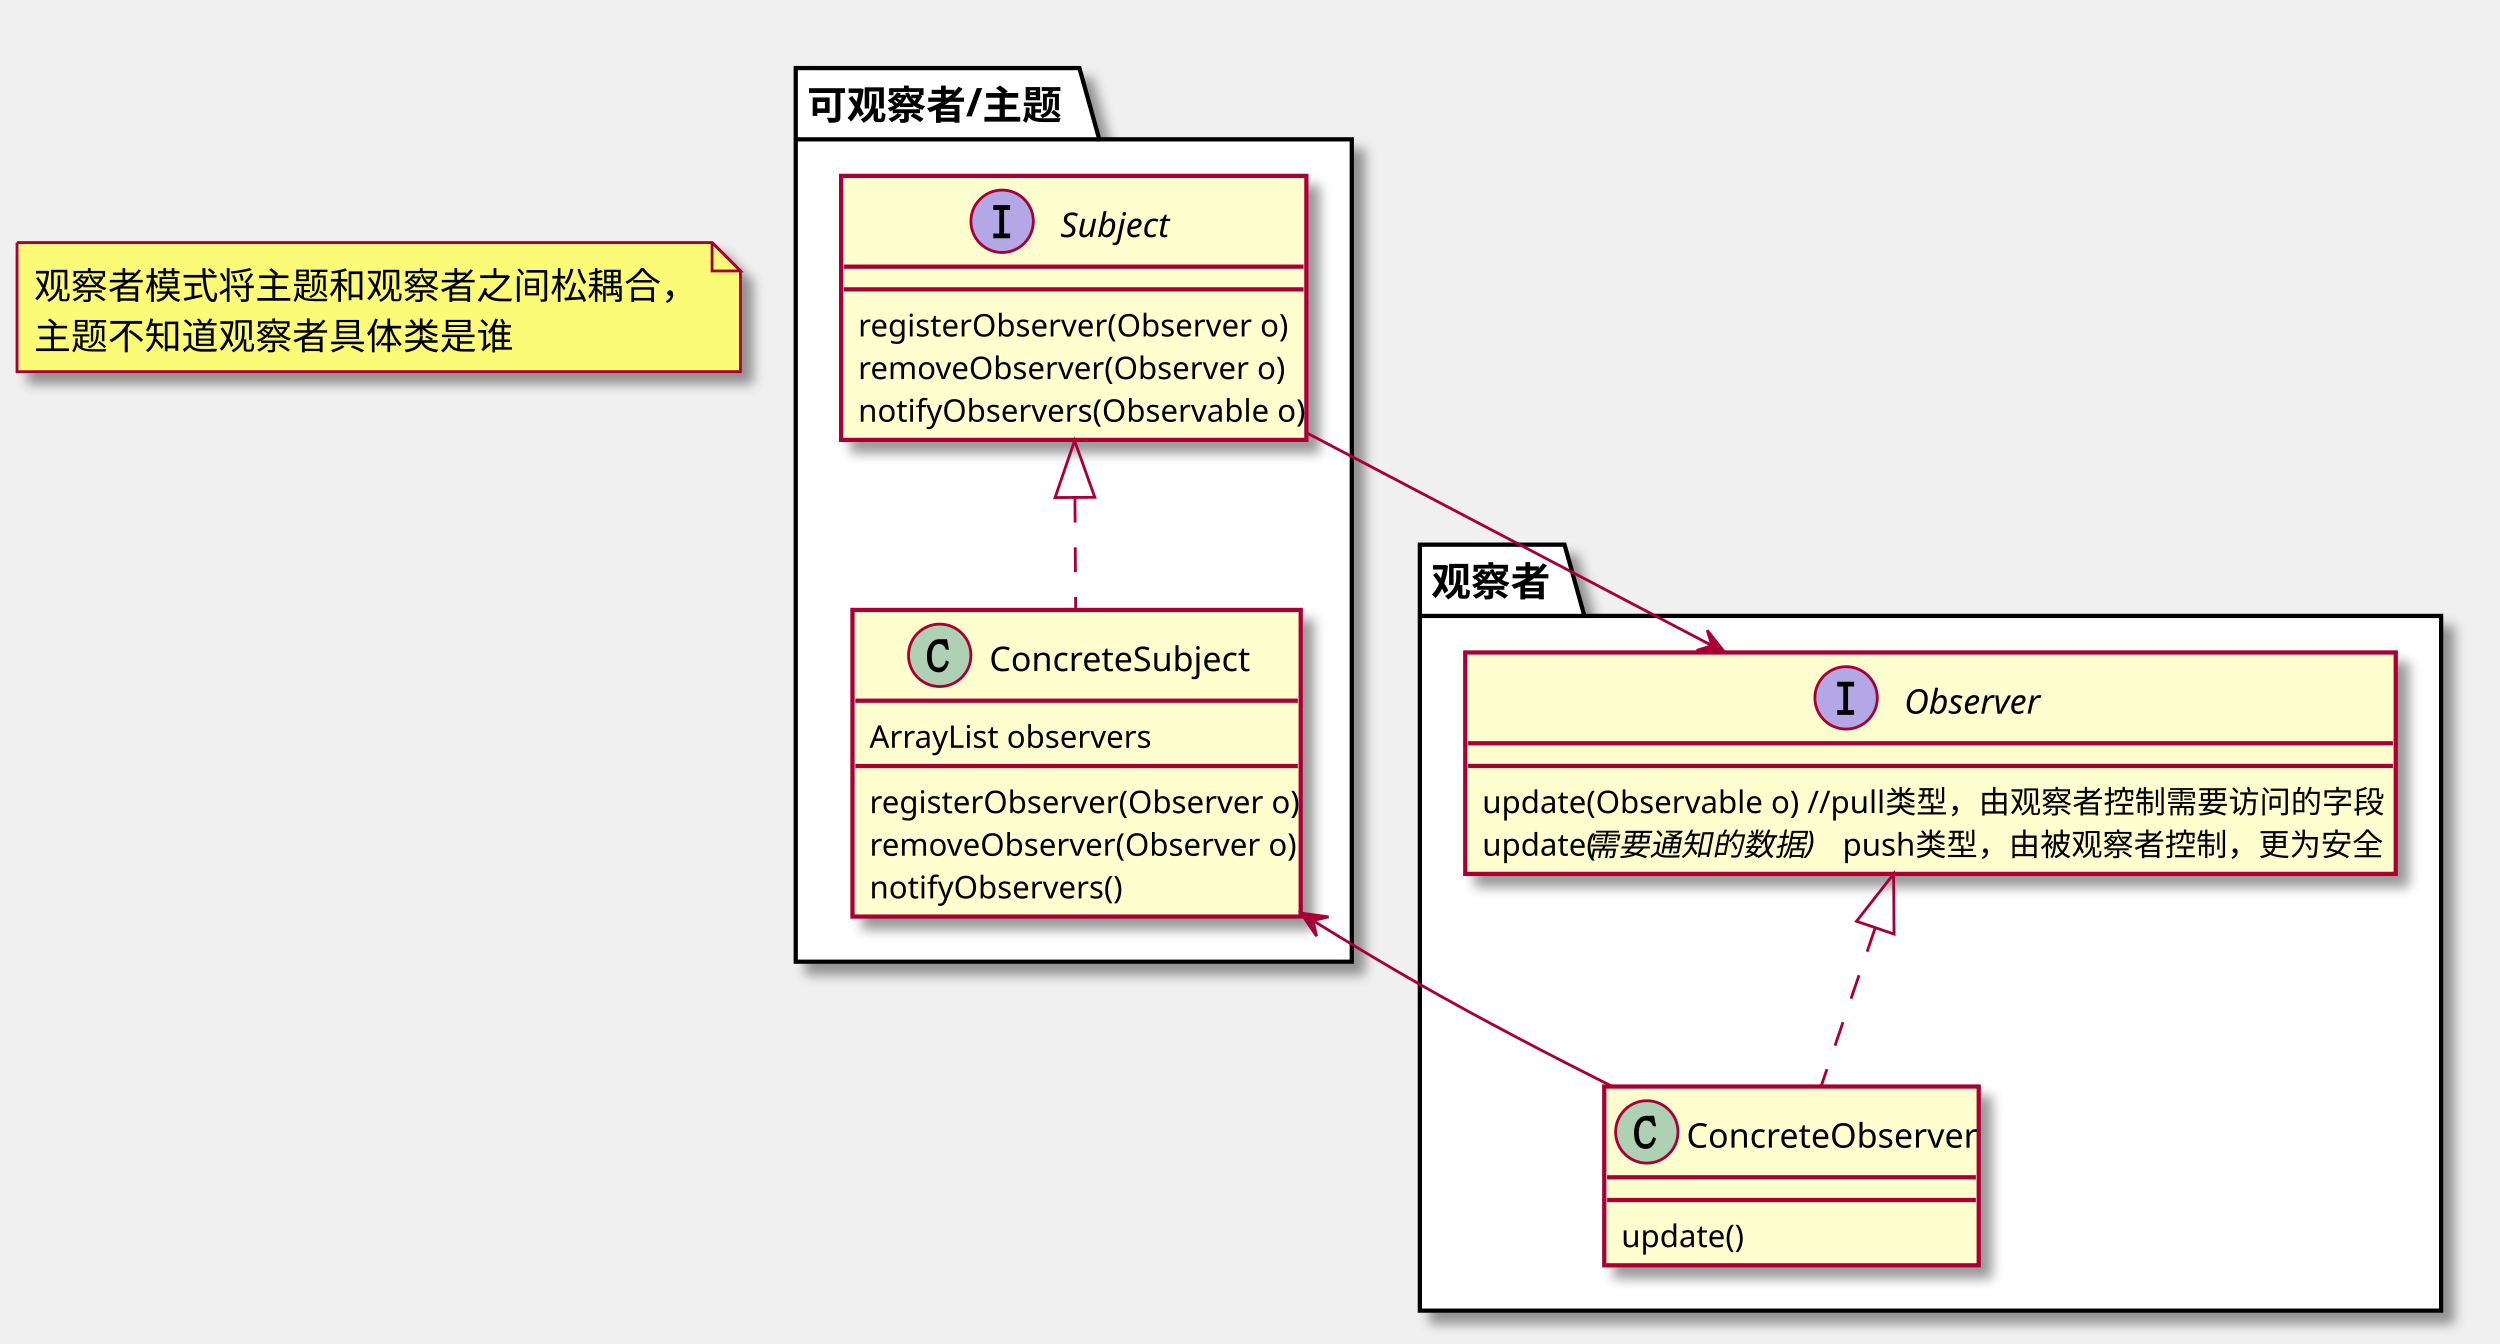
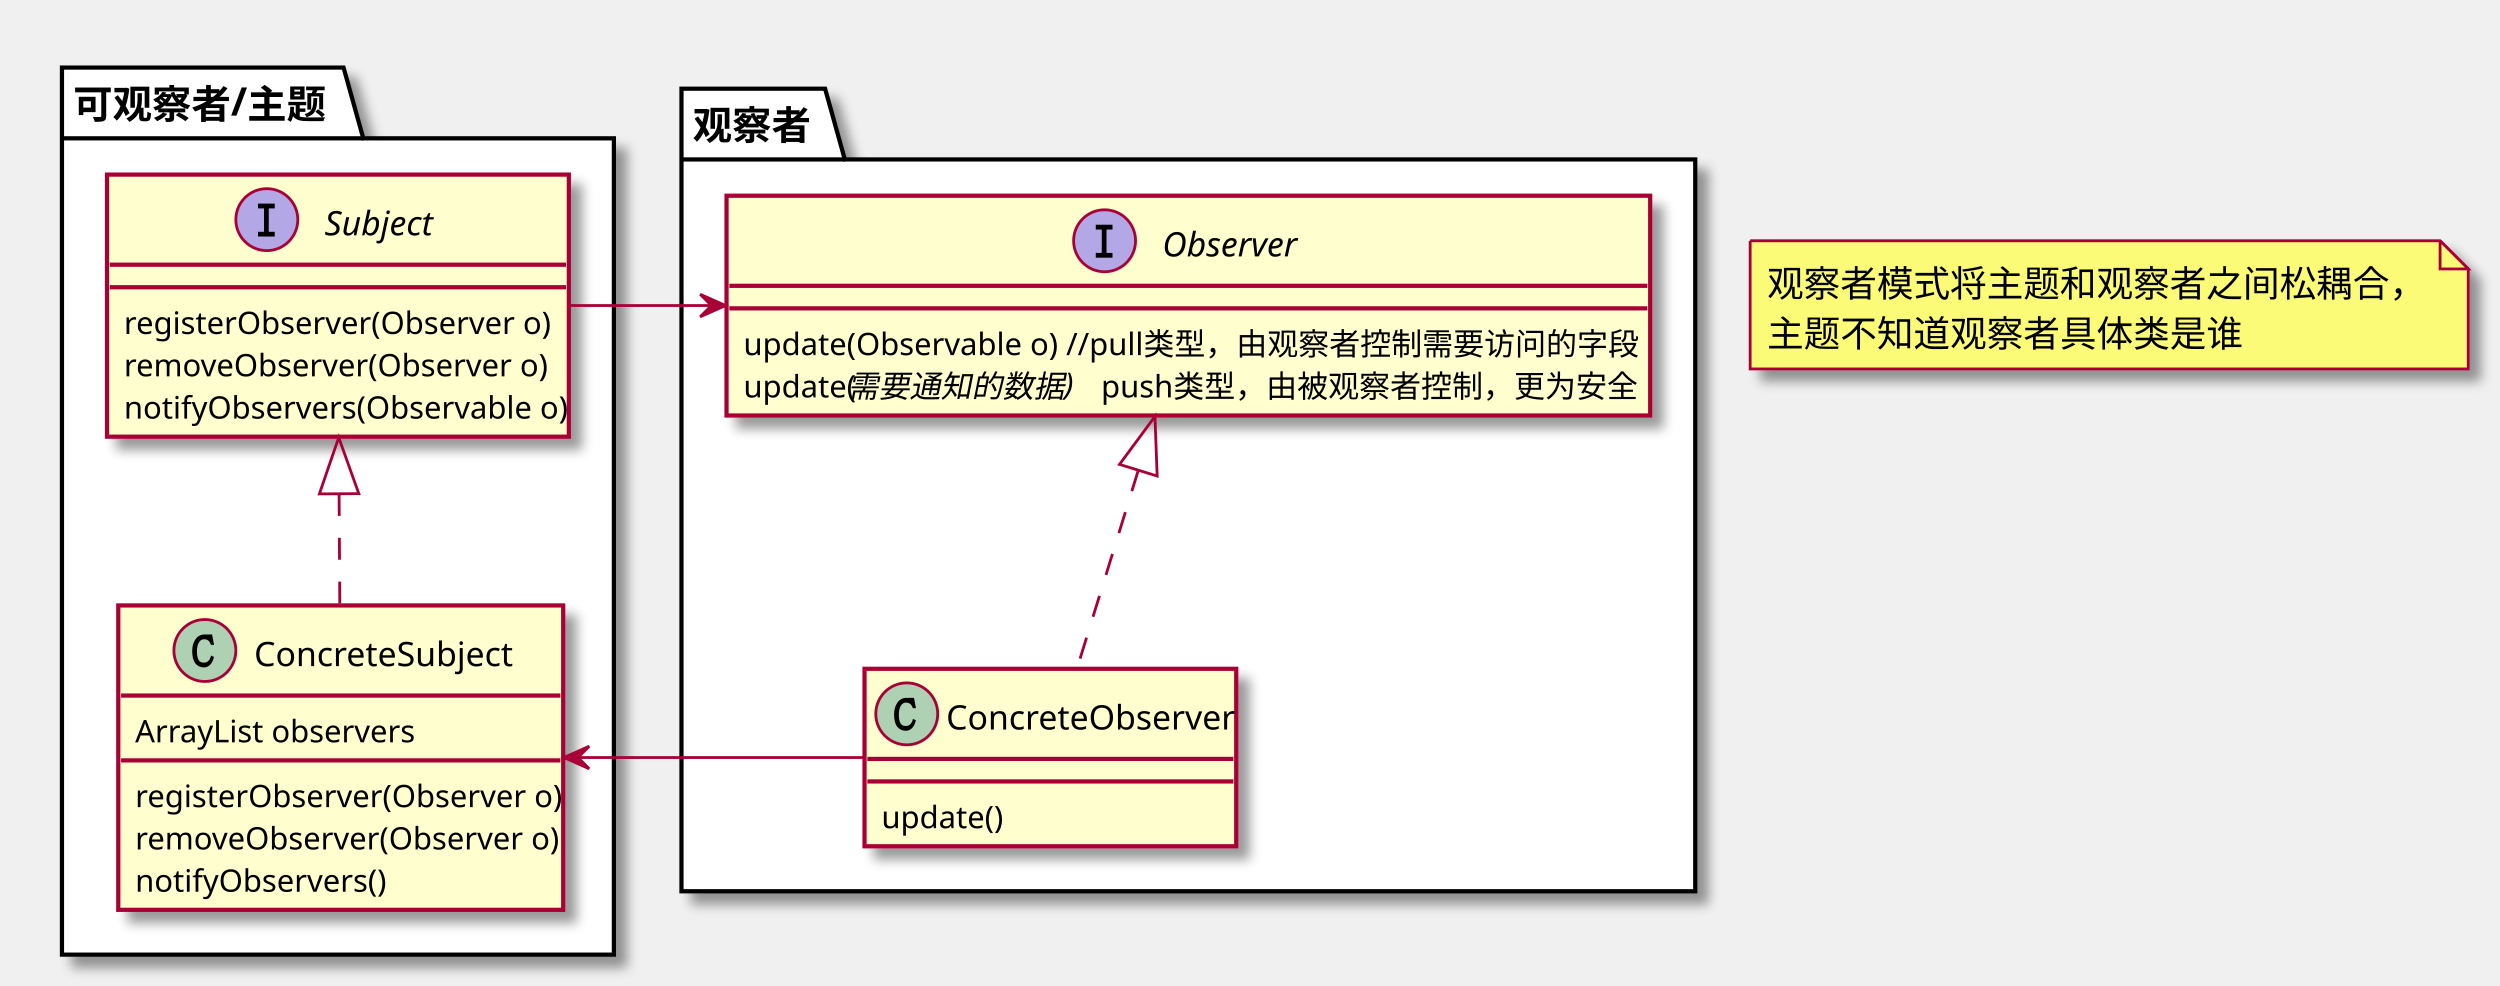
- <svg xmlns="http://www.w3.org/2000/svg" contentScriptType="application/ecmascript" contentStyleType="text/css" height="379.2px" preserveAspectRatio="none" style="width:705px;height:379px;" version="1.1" viewBox="0 0 705 379" width="705.6px" zoomAndPan="magnify">
+ <svg xmlns="http://www.w3.org/2000/svg" contentScriptType="application/ecmascript" contentStyleType="text/css" height="315.9px" preserveAspectRatio="none" style="width:799px;height:315px;" version="1.1" viewBox="0 0 799 315" width="799.2px" zoomAndPan="magnify">
  <defs>
-     <filter height="300%" id="f13udkbazwua94" width="300%" x="-1" y="-1">
-       <feGaussianBlur result="blurOut" stdDeviation="1.6" />
+     <filter height="300%" id="f2gjtrxmbgvl2" width="300%" x="-1" y="-1">
+       <feGaussianBlur result="blurOut" stdDeviation="1.8" />
      <feColorMatrix in="blurOut" result="blurOut2" type="matrix" values="0 0 0 0 0 0 0 0 0 0 0 0 0 0 0 0 0 0 .4 0" />
-       <feOffset dx="3.2" dy="3.2" in="blurOut2" result="blurOut3" />
+       <feOffset dx="3.6" dy="3.6" in="blurOut2" result="blurOut3" />
      <feBlend in="SourceGraphic" in2="blurOut3" mode="normal" />
    </filter>
  </defs>
  <g>
-     <polygon fill="#FFFFFF" filter="url(#f13udkbazwua94)" points="224.4,19.2,304.4,19.2,310,39.296,381.2,39.296,381.2,271.2,224.4,271.2,224.4,19.2" style="stroke: #000000; stroke-width: 1.2;" />
-     <line style="stroke: #000000; stroke-width: 1.2;" x1="224.4" x2="310" y1="39.296" y2="39.296" />
-     <text fill="#000000" font-family="sans-serif" font-size="11.2" font-weight="bold" lengthAdjust="spacingAndGlyphs" textLength="75.2" x="227.6" y="33.635">可观察者/主题</text>
-     <polygon fill="#FFFFFF" filter="url(#f13udkbazwua94)" points="400.4,153.6,441.2,153.6,446.8,173.696,688.4,173.696,688.4,369.6,400.4,369.6,400.4,153.6" style="stroke: #000000; stroke-width: 1.2;" />
-     <line style="stroke: #000000; stroke-width: 1.2;" x1="400.4" x2="446.8" y1="173.696" y2="173.696" />
-     <text fill="#000000" font-family="sans-serif" font-size="11.2" font-weight="bold" lengthAdjust="spacingAndGlyphs" textLength="36" x="403.6" y="168.035">观察者</text>
-     <rect fill="#FEFECE" filter="url(#f13udkbazwua94)" height="74.455" id="Subject" style="stroke: #A80036; stroke-width: 1.2;" width="131.2" x="237.2" y="49.6" />
-     <ellipse cx="282.6" cy="62.4" fill="#B4A7E5" rx="8.8" ry="8.8" style="stroke: #A80036; stroke-width: 0.8;" />
-     <path d="M280.1,59.2 L280.1,57.85 L284.85,57.85 L284.85,59.2 L283.35,59.2 Q283.225,59.2 283.188,59.225 Q283.15,59.25 283.15,59.288 L283.15,65.763 Q283.15,65.8 283.188,65.825 Q283.225,65.85 283.35,65.85 L284.85,65.85 L284.85,67.2 L280.1,67.2 L280.1,65.85 L281.6,65.85 Q281.762,65.85 281.781,65.838 Q281.8,65.825 281.8,65.763 L281.8,59.288 Q281.8,59.225 281.781,59.212 Q281.762,59.2 281.6,59.2 L280.1,59.2 Z " />
-     <text fill="#000000" font-family="sans-serif" font-size="9.6" font-style="italic" lengthAdjust="spacingAndGlyphs" textLength="33.6" x="299" y="66.846">Subject</text>
-     <line style="stroke: #A80036; stroke-width: 1.2;" x1="238" x2="367.6" y1="75.2" y2="75.2" />
-     <line style="stroke: #A80036; stroke-width: 1.2;" x1="238" x2="367.6" y1="81.6" y2="81.6" />
-     <text fill="#000000" font-family="sans-serif" font-size="8.8" lengthAdjust="spacingAndGlyphs" textLength="116.8" x="242" y="94.885">registerObserver(Observer o)</text>
-     <text fill="#000000" font-family="sans-serif" font-size="8.8" lengthAdjust="spacingAndGlyphs" textLength="116" x="242" y="106.903">removeObserver(Observer o)</text>
-     <text fill="#000000" font-family="sans-serif" font-size="8.8" lengthAdjust="spacingAndGlyphs" textLength="121.6" x="242" y="118.921">notifyObservers(Observable o)</text>
-     <rect fill="#FEFECE" filter="url(#f13udkbazwua94)" height="86.473" id="ConcreteSubject" style="stroke: #A80036; stroke-width: 1.2;" width="126.4" x="240.4" y="172" />
-     <ellipse cx="265" cy="184.8" fill="#ADD1B2" rx="8.8" ry="8.8" style="stroke: #A80036; stroke-width: 0.8;" />
-     <path d="M264.75,189.6 Q263.2,189.6 262.3,188.456 Q261.4,187.312 261.4,184.95 Q261.4,182.95 262.35,181.6 Q263.3,180.25 264.95,180.25 Q265.312,180.25 265.663,180.25 Q266.012,180.25 266.262,180.25 Q266.462,180.25 266.594,180.25 Q266.725,180.25 267.05,180.25 L267.613,183.2 L266.762,183.2 Q266.413,182.325 265.956,181.963 Q265.5,181.6 264.762,181.6 Q263.837,181.6 263.294,182.544 Q262.75,183.488 262.75,184.95 Q262.75,186.562 263.169,187.406 Q263.587,188.25 264.712,188.25 Q265.45,188.25 265.969,187.794 Q266.488,187.338 266.762,186.225 L267.587,186.637 Q267.275,188.037 266.525,188.819 Q265.775,189.6 264.75,189.6 Z " />
-     <text fill="#000000" font-family="sans-serif" font-size="9.6" lengthAdjust="spacingAndGlyphs" textLength="72.8" x="279" y="189.246">ConcreteSubject</text>
-     <line style="stroke: #A80036; stroke-width: 1.2;" x1="241.2" x2="366" y1="197.6" y2="197.6" />
-     <text fill="#000000" font-family="sans-serif" font-size="8.8" lengthAdjust="spacingAndGlyphs" textLength="78.4" x="245.2" y="210.885">ArrayList observers</text>
-     <line style="stroke: #A80036; stroke-width: 1.2;" x1="241.2" x2="366" y1="216.018" y2="216.018" />
-     <text fill="#000000" font-family="sans-serif" font-size="8.8" lengthAdjust="spacingAndGlyphs" textLength="116.8" x="245.2" y="229.303">registerObserver(Observer o)</text>
-     <text fill="#000000" font-family="sans-serif" font-size="8.8" lengthAdjust="spacingAndGlyphs" textLength="116" x="245.2" y="241.321">removeObserver(Observer o)</text>
-     <text fill="#000000" font-family="sans-serif" font-size="8.8" lengthAdjust="spacingAndGlyphs" textLength="69.6" x="245.2" y="253.34">notifyObservers()</text>
-     <rect fill="#FEFECE" filter="url(#f13udkbazwua94)" height="62.437" id="Observer" style="stroke: #A80036; stroke-width: 1.2;" width="262.4" x="413.2" y="184" />
-     <ellipse cx="520.6" cy="196.8" fill="#B4A7E5" rx="8.8" ry="8.8" style="stroke: #A80036; stroke-width: 0.8;" />
-     <path d="M518.1,193.6 L518.1,192.25 L522.85,192.25 L522.85,193.6 L521.35,193.6 Q521.225,193.6 521.188,193.625 Q521.15,193.65 521.15,193.688 L521.15,200.162 Q521.15,200.2 521.188,200.225 Q521.225,200.25 521.35,200.25 L522.85,200.25 L522.85,201.6 L518.1,201.6 L518.1,200.25 L519.6,200.25 Q519.763,200.25 519.781,200.238 Q519.8,200.225 519.8,200.162 L519.8,193.688 Q519.8,193.625 519.781,193.613 Q519.763,193.6 519.6,193.6 L518.1,193.6 Z " />
-     <text fill="#000000" font-family="sans-serif" font-size="9.6" font-style="italic" lengthAdjust="spacingAndGlyphs" textLength="40.8" x="537" y="201.246">Observer</text>
-     <line style="stroke: #A80036; stroke-width: 1.2;" x1="414" x2="674.8" y1="209.6" y2="209.6" />
-     <line style="stroke: #A80036; stroke-width: 1.2;" x1="414" x2="674.8" y1="216" y2="216" />
-     <text fill="#000000" font-family="sans-serif" font-size="8.8" lengthAdjust="spacingAndGlyphs" textLength="252.8" x="418" y="229.285">update(Observable o)    //pull类型，由观察者控制需要访问的字段</text>
-     <text fill="#000000" font-family="sans-serif" font-size="8.8" lengthAdjust="spacingAndGlyphs" textLength="29.6" x="418" y="241.303">update(</text>
-     <text fill="#000000" font-family="sans-serif" font-size="8.8" font-style="italic" lengthAdjust="spacingAndGlyphs" textLength="64.8" x="447.6" y="241.303">需要通知的数据)</text>
-     <text fill="#000000" font-family="sans-serif" font-size="8.8" lengthAdjust="spacingAndGlyphs" textLength="151.2" x="519.6" y="241.303">push类型，由被观察者控制，更为安全</text>
-     <rect fill="#FEFECE" filter="url(#f13udkbazwua94)" height="50.418" id="ConcreteObserver" style="stroke: #A80036; stroke-width: 1.2;" width="105.6" x="452.4" y="306.4" />
-     <ellipse cx="464.4" cy="319.2" fill="#ADD1B2" rx="8.8" ry="8.8" style="stroke: #A80036; stroke-width: 0.8;" />
-     <path d="M464.15,324 Q462.6,324 461.7,322.856 Q460.8,321.712 460.8,319.35 Q460.8,317.35 461.75,316 Q462.7,314.65 464.35,314.65 Q464.712,314.65 465.062,314.65 Q465.413,314.65 465.663,314.65 Q465.863,314.65 465.994,314.65 Q466.125,314.65 466.45,314.65 L467.012,317.6 L466.163,317.6 Q465.812,316.725 465.356,316.363 Q464.9,316 464.163,316 Q463.238,316 462.694,316.944 Q462.15,317.887 462.15,319.35 Q462.15,320.962 462.569,321.806 Q462.988,322.65 464.113,322.65 Q464.85,322.65 465.369,322.194 Q465.887,321.738 466.163,320.625 L466.988,321.038 Q466.675,322.438 465.925,323.219 Q465.175,324 464.15,324 Z " />
-     <text fill="#000000" font-family="sans-serif" font-size="9.6" lengthAdjust="spacingAndGlyphs" textLength="80" x="475.6" y="323.646">ConcreteObserver</text>
-     <line style="stroke: #A80036; stroke-width: 1.2;" x1="453.2" x2="557.2" y1="332" y2="332" />
-     <line style="stroke: #A80036; stroke-width: 1.2;" x1="453.2" x2="557.2" y1="338.4" y2="338.4" />
-     <text fill="#000000" font-family="sans-serif" font-size="8.8" lengthAdjust="spacingAndGlyphs" textLength="32.8" x="457.2" y="351.685">update()</text>
-     <path d="M4.8,68.4 L4.8,104.807 L208.8,104.807 L208.8,76.4 L200.8,68.4 L4.8,68.4 " fill="#FBFB77" filter="url(#f13udkbazwua94)" style="stroke: #A80036; stroke-width: 0.8;" />
-     <path d="M200.8,68.4 L200.8,76.4 L208.8,76.4 L200.8,68.4 " fill="#FBFB77" style="stroke: #A80036; stroke-width: 0.8;" />
-     <text fill="#000000" font-family="sans-serif" font-size="10.4" lengthAdjust="spacingAndGlyphs" textLength="187.2" x="9.6" y="84.318">观察者模式将主题和观察者之间松耦合，</text>
-     <text fill="#000000" font-family="sans-serif" font-size="10.4" lengthAdjust="spacingAndGlyphs" textLength="135.2" x="9.6" y="98.522">主题不知道观察者具体类是谁</text>
-     <path d="M303.133,140.346 C303.199,150.895 303.269,161.85 303.333,171.996 " fill="none" id="Subject-ConcreteSubject" style="stroke: #A80036; stroke-width: 0.8; stroke-dasharray: 7.0,7.0;" />
-     <polygon fill="none" points="297.533,140.311,303.031,124.276,308.732,140.24,297.533,140.311" style="stroke: #A80036; stroke-width: 0.8;" />
-     <path d="M528.779,261.747 C523.573,276.995 517.975,293.388 513.541,306.374 " fill="none" id="Observer-ConcreteObserver" style="stroke: #A80036; stroke-width: 0.8; stroke-dasharray: 7.0,7.0;" />
-     <polygon fill="none" points="523.528,259.795,533.998,246.463,534.127,263.414,523.528,259.795" style="stroke: #A80036; stroke-width: 0.8;" />
-     <path d="M368.499,122.081 C404.096,140.763 447.817,163.71 482.765,182.052 " fill="none" id="Subject-Observer" style="stroke: #A80036; stroke-width: 0.8;" />
-     <polygon fill="#A80036" points="486.334,183.925,481.446,177.745,482.792,182.065,478.471,183.411,486.334,183.925" style="stroke: #A80036; stroke-width: 0.8;" />
-     <path d="M370.494,259.748 C380.427,265.898 390.614,272.02 400.4,277.6 C417.771,287.505 437.2,297.623 454.566,306.339 " fill="none" id="ConcreteSubject-ConcreteObserver" style="stroke: #A80036; stroke-width: 0.8;" />
-     <polygon fill="#A80036" points="366.848,257.482,371.275,263.999,370.246,259.592,374.652,258.563,366.848,257.482" style="stroke: #A80036; stroke-width: 0.8;" />
+     <polygon fill="#FFFFFF" filter="url(#f2gjtrxmbgvl2)" points="19.8,21.6,109.8,21.6,116.1,44.208,196.2,44.208,196.2,305.1,19.8,305.1,19.8,21.6" style="stroke: #000000; stroke-width: 1.35;" />
+     <line style="stroke: #000000; stroke-width: 1.35;" x1="19.8" x2="116.1" y1="44.208" y2="44.208" />
+     <text fill="#000000" font-family="sans-serif" font-size="12.6" font-weight="bold" lengthAdjust="spacingAndGlyphs" textLength="84.6" x="23.4" y="37.84">可观察者/主题</text>
+     <polygon fill="#FFFFFF" filter="url(#f2gjtrxmbgvl2)" points="217.8,28.35,263.7,28.35,270,50.958,541.8,50.958,541.8,284.85,217.8,284.85,217.8,28.35" style="stroke: #000000; stroke-width: 1.35;" />
+     <line style="stroke: #000000; stroke-width: 1.35;" x1="217.8" x2="270" y1="50.958" y2="50.958" />
+     <text fill="#000000" font-family="sans-serif" font-size="12.6" font-weight="bold" lengthAdjust="spacingAndGlyphs" textLength="40.5" x="221.4" y="44.59">观察者</text>
+     <rect fill="#FEFECE" filter="url(#f2gjtrxmbgvl2)" height="83.762" id="Subject" style="stroke: #A80036; stroke-width: 1.35;" width="147.6" x="34.2" y="55.8" />
+     <ellipse cx="85.275" cy="70.2" fill="#B4A7E5" rx="9.9" ry="9.9" style="stroke: #A80036; stroke-width: 0.9;" />
+     <path d="M82.463,66.6 L82.463,65.081 L87.806,65.081 L87.806,66.6 L86.119,66.6 Q85.978,66.6 85.936,66.628 Q85.894,66.656 85.894,66.698 L85.894,73.983 Q85.894,74.025 85.936,74.053 Q85.978,74.081 86.119,74.081 L87.806,74.081 L87.806,75.6 L82.463,75.6 L82.463,74.081 L84.15,74.081 Q84.333,74.081 84.354,74.067 Q84.375,74.053 84.375,73.983 L84.375,66.698 Q84.375,66.628 84.354,66.614 Q84.333,66.6 84.15,66.6 L82.463,66.6 Z " />
+     <text fill="#000000" font-family="sans-serif" font-size="10.8" font-style="italic" lengthAdjust="spacingAndGlyphs" textLength="37.8" x="103.725" y="75.202">Subject</text>
+     <line style="stroke: #A80036; stroke-width: 1.35;" x1="35.1" x2="180.9" y1="84.6" y2="84.6" />
+     <line style="stroke: #A80036; stroke-width: 1.35;" x1="35.1" x2="180.9" y1="91.8" y2="91.8" />
+     <text fill="#000000" font-family="sans-serif" font-size="9.9" lengthAdjust="spacingAndGlyphs" textLength="131.4" x="39.6" y="106.745">registerObserver(Observer o)</text>
+     <text fill="#000000" font-family="sans-serif" font-size="9.9" lengthAdjust="spacingAndGlyphs" textLength="130.5" x="39.6" y="120.266">removeObserver(Observer o)</text>
+     <text fill="#000000" font-family="sans-serif" font-size="9.9" lengthAdjust="spacingAndGlyphs" textLength="136.8" x="39.6" y="133.787">notifyObservers(Observable o)</text>
+     <rect fill="#FEFECE" filter="url(#f2gjtrxmbgvl2)" height="97.283" id="ConcreteSubject" style="stroke: #A80036; stroke-width: 1.35;" width="142.2" x="37.8" y="193.5" />
+     <ellipse cx="65.475" cy="207.9" fill="#ADD1B2" rx="9.9" ry="9.9" style="stroke: #A80036; stroke-width: 0.9;" />
+     <path d="M65.194,213.3 Q63.45,213.3 62.438,212.013 Q61.425,210.727 61.425,208.069 Q61.425,205.819 62.494,204.3 Q63.562,202.781 65.419,202.781 Q65.827,202.781 66.22,202.781 Q66.614,202.781 66.895,202.781 Q67.12,202.781 67.268,202.781 Q67.416,202.781 67.781,202.781 L68.414,206.1 L67.458,206.1 Q67.064,205.116 66.551,204.708 Q66.037,204.3 65.208,204.3 Q64.167,204.3 63.556,205.362 Q62.944,206.423 62.944,208.069 Q62.944,209.883 63.415,210.832 Q63.886,211.781 65.152,211.781 Q65.981,211.781 66.565,211.268 Q67.148,210.755 67.458,209.503 L68.386,209.967 Q68.034,211.542 67.191,212.421 Q66.347,213.3 65.194,213.3 Z " />
+     <text fill="#000000" font-family="sans-serif" font-size="10.8" lengthAdjust="spacingAndGlyphs" textLength="81.9" x="81.225" y="212.902">ConcreteSubject</text>
+     <line style="stroke: #A80036; stroke-width: 1.35;" x1="38.7" x2="179.1" y1="222.3" y2="222.3" />
+     <text fill="#000000" font-family="sans-serif" font-size="9.9" lengthAdjust="spacingAndGlyphs" textLength="88.2" x="43.2" y="237.245">ArrayList observers</text>
+     <line style="stroke: #A80036; stroke-width: 1.35;" x1="38.7" x2="179.1" y1="243.021" y2="243.021" />
+     <text fill="#000000" font-family="sans-serif" font-size="9.9" lengthAdjust="spacingAndGlyphs" textLength="131.4" x="43.2" y="257.966">registerObserver(Observer o)</text>
+     <text fill="#000000" font-family="sans-serif" font-size="9.9" lengthAdjust="spacingAndGlyphs" textLength="130.5" x="43.2" y="271.487">removeObserver(Observer o)</text>
+     <text fill="#000000" font-family="sans-serif" font-size="9.9" lengthAdjust="spacingAndGlyphs" textLength="78.3" x="43.2" y="285.007">notifyObservers()</text>
+     <rect fill="#FEFECE" filter="url(#f2gjtrxmbgvl2)" height="70.241" id="Observer" style="stroke: #A80036; stroke-width: 1.35;" width="295.2" x="232.2" y="62.55" />
+     <ellipse cx="353.025" cy="76.95" fill="#B4A7E5" rx="9.9" ry="9.9" style="stroke: #A80036; stroke-width: 0.9;" />
+     <path d="M350.212,73.35 L350.212,71.831 L355.556,71.831 L355.556,73.35 L353.869,73.35 Q353.728,73.35 353.686,73.378 Q353.644,73.406 353.644,73.448 L353.644,80.733 Q353.644,80.775 353.686,80.803 Q353.728,80.831 353.869,80.831 L355.556,80.831 L355.556,82.35 L350.212,82.35 L350.212,80.831 L351.9,80.831 Q352.083,80.831 352.104,80.817 Q352.125,80.803 352.125,80.733 L352.125,73.448 Q352.125,73.378 352.104,73.364 Q352.083,73.35 351.9,73.35 L350.212,73.35 Z " />
+     <text fill="#000000" font-family="sans-serif" font-size="10.8" font-style="italic" lengthAdjust="spacingAndGlyphs" textLength="45.9" x="371.475" y="81.952">Observer</text>
+     <line style="stroke: #A80036; stroke-width: 1.35;" x1="233.1" x2="526.5" y1="91.35" y2="91.35" />
+     <line style="stroke: #A80036; stroke-width: 1.35;" x1="233.1" x2="526.5" y1="98.55" y2="98.55" />
+     <text fill="#000000" font-family="sans-serif" font-size="9.9" lengthAdjust="spacingAndGlyphs" textLength="284.4" x="237.6" y="113.495">update(Observable o)    //pull类型，由观察者控制需要访问的字段</text>
+     <text fill="#000000" font-family="sans-serif" font-size="9.9" lengthAdjust="spacingAndGlyphs" textLength="33.3" x="237.6" y="127.016">update(</text>
+     <text fill="#000000" font-family="sans-serif" font-size="9.9" font-style="italic" lengthAdjust="spacingAndGlyphs" textLength="72.9" x="270.9" y="127.016">需要通知的数据)</text>
+     <text fill="#000000" font-family="sans-serif" font-size="9.9" lengthAdjust="spacingAndGlyphs" textLength="170.1" x="351.9" y="127.016">push类型，由被观察者控制，更为安全</text>
+     <rect fill="#FEFECE" filter="url(#f2gjtrxmbgvl2)" height="56.721" id="ConcreteObserver" style="stroke: #A80036; stroke-width: 1.35;" width="118.8" x="276.3" y="213.75" />
+     <ellipse cx="289.8" cy="228.15" fill="#ADD1B2" rx="9.9" ry="9.9" style="stroke: #A80036; stroke-width: 0.9;" />
+     <path d="M289.519,233.55 Q287.775,233.55 286.762,232.263 Q285.75,230.977 285.75,228.319 Q285.75,226.069 286.819,224.55 Q287.887,223.031 289.744,223.031 Q290.152,223.031 290.545,223.031 Q290.939,223.031 291.22,223.031 Q291.445,223.031 291.593,223.031 Q291.741,223.031 292.106,223.031 L292.739,226.35 L291.783,226.35 Q291.389,225.366 290.876,224.958 Q290.363,224.55 289.533,224.55 Q288.492,224.55 287.88,225.612 Q287.269,226.673 287.269,228.319 Q287.269,230.133 287.74,231.082 Q288.211,232.031 289.477,232.031 Q290.306,232.031 290.89,231.518 Q291.473,231.005 291.783,229.753 L292.711,230.217 Q292.359,231.792 291.516,232.671 Q290.672,233.55 289.519,233.55 Z " />
+     <text fill="#000000" font-family="sans-serif" font-size="10.8" lengthAdjust="spacingAndGlyphs" textLength="90" x="302.4" y="233.152">ConcreteObserver</text>
+     <line style="stroke: #A80036; stroke-width: 1.35;" x1="277.2" x2="394.2" y1="242.55" y2="242.55" />
+     <line style="stroke: #A80036; stroke-width: 1.35;" x1="277.2" x2="394.2" y1="249.75" y2="249.75" />
+     <text fill="#000000" font-family="sans-serif" font-size="9.9" lengthAdjust="spacingAndGlyphs" textLength="36.9" x="281.7" y="264.695">update()</text>
+     <path d="M559.35,76.95 L559.35,117.908 L788.85,117.908 L788.85,85.95 L779.85,76.95 L559.35,76.95 " fill="#FBFB77" filter="url(#f2gjtrxmbgvl2)" style="stroke: #A80036; stroke-width: 0.9;" />
+     <path d="M779.85,76.95 L779.85,85.95 L788.85,85.95 L779.85,76.95 " fill="#FBFB77" style="stroke: #A80036; stroke-width: 0.9;" />
+     <text fill="#000000" font-family="sans-serif" font-size="11.7" lengthAdjust="spacingAndGlyphs" textLength="210.6" x="564.75" y="94.858">观察者模式将主题和观察者之间松耦合，</text>
+     <text fill="#000000" font-family="sans-serif" font-size="11.7" lengthAdjust="spacingAndGlyphs" textLength="152.1" x="564.75" y="110.837">主题不知道观察者具体类是谁</text>
+     <path d="M108.374,157.889 C108.449,169.757 108.527,182.081 108.599,193.495 " fill="none" id="Subject-ConcreteSubject" style="stroke: #A80036; stroke-width: 0.9; stroke-dasharray: 7.0,7.0;" />
+     <polygon fill="none" points="102.074,157.85,108.26,139.81,114.674,157.77,102.074,157.85" style="stroke: #A80036; stroke-width: 0.9;" />
+     <path d="M363.803,150.294 C357.178,171.725 349.762,195.713 344.213,213.664 " fill="none" id="Observer-ConcreteObserver" style="stroke: #A80036; stroke-width: 0.9; stroke-dasharray: 7.0,7.0;" />
+     <polygon fill="none" points="357.79,148.418,369.124,133.081,369.827,152.14,357.79,148.418" style="stroke: #A80036; stroke-width: 0.9;" />
+     <path d="M182.055,97.65 C197.105,97.65 212.156,97.65 227.207,97.65 " fill="none" id="Subject-Observer" style="stroke: #A80036; stroke-width: 0.9;" />
+     <polygon fill="#A80036" points="231.878,97.65,223.778,94.05,227.378,97.65,223.778,101.25,231.878,97.65" style="stroke: #A80036; stroke-width: 0.9;" />
+     <path d="M185.091,242.1 C215.454,242.1 245.817,242.1 276.179,242.1 " fill="none" id="ConcreteSubject-ConcreteObserver" style="stroke: #A80036; stroke-width: 0.9;" />
+     <polygon fill="#A80036" points="180.218,242.1,188.318,245.7,184.718,242.1,188.318,238.5,180.218,242.1" style="stroke: #A80036; stroke-width: 0.9;" />
  </g>
</svg>
